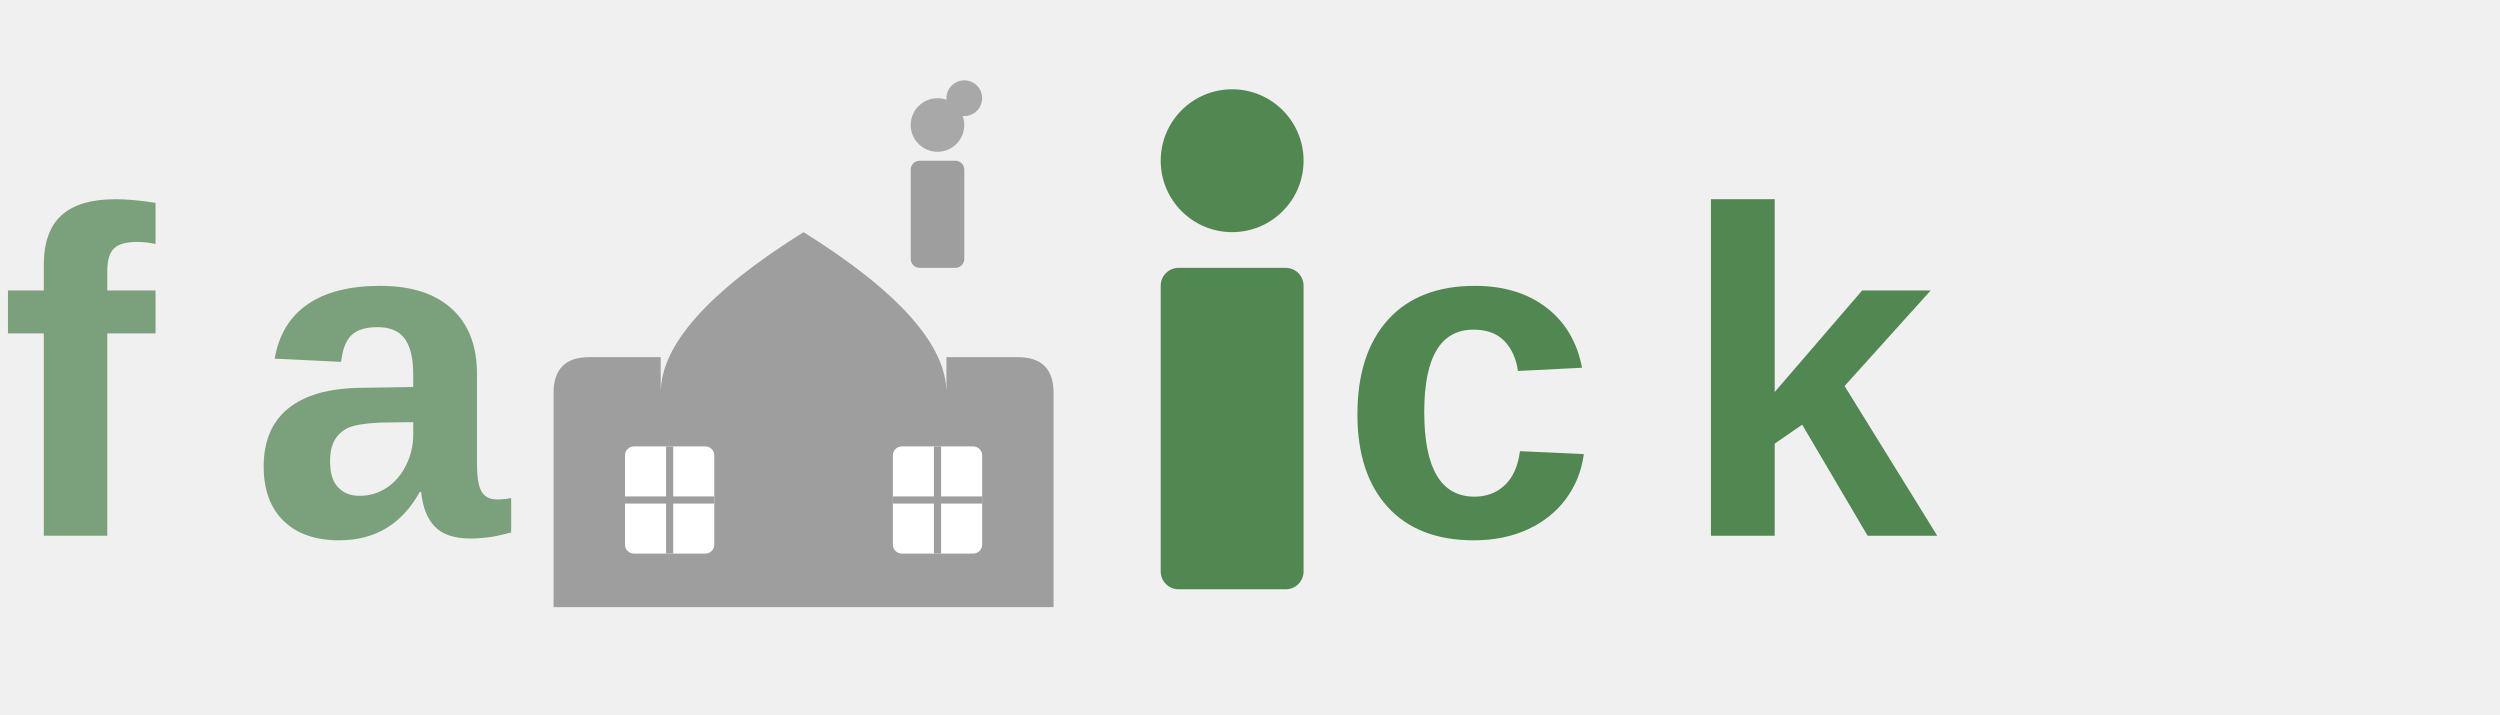
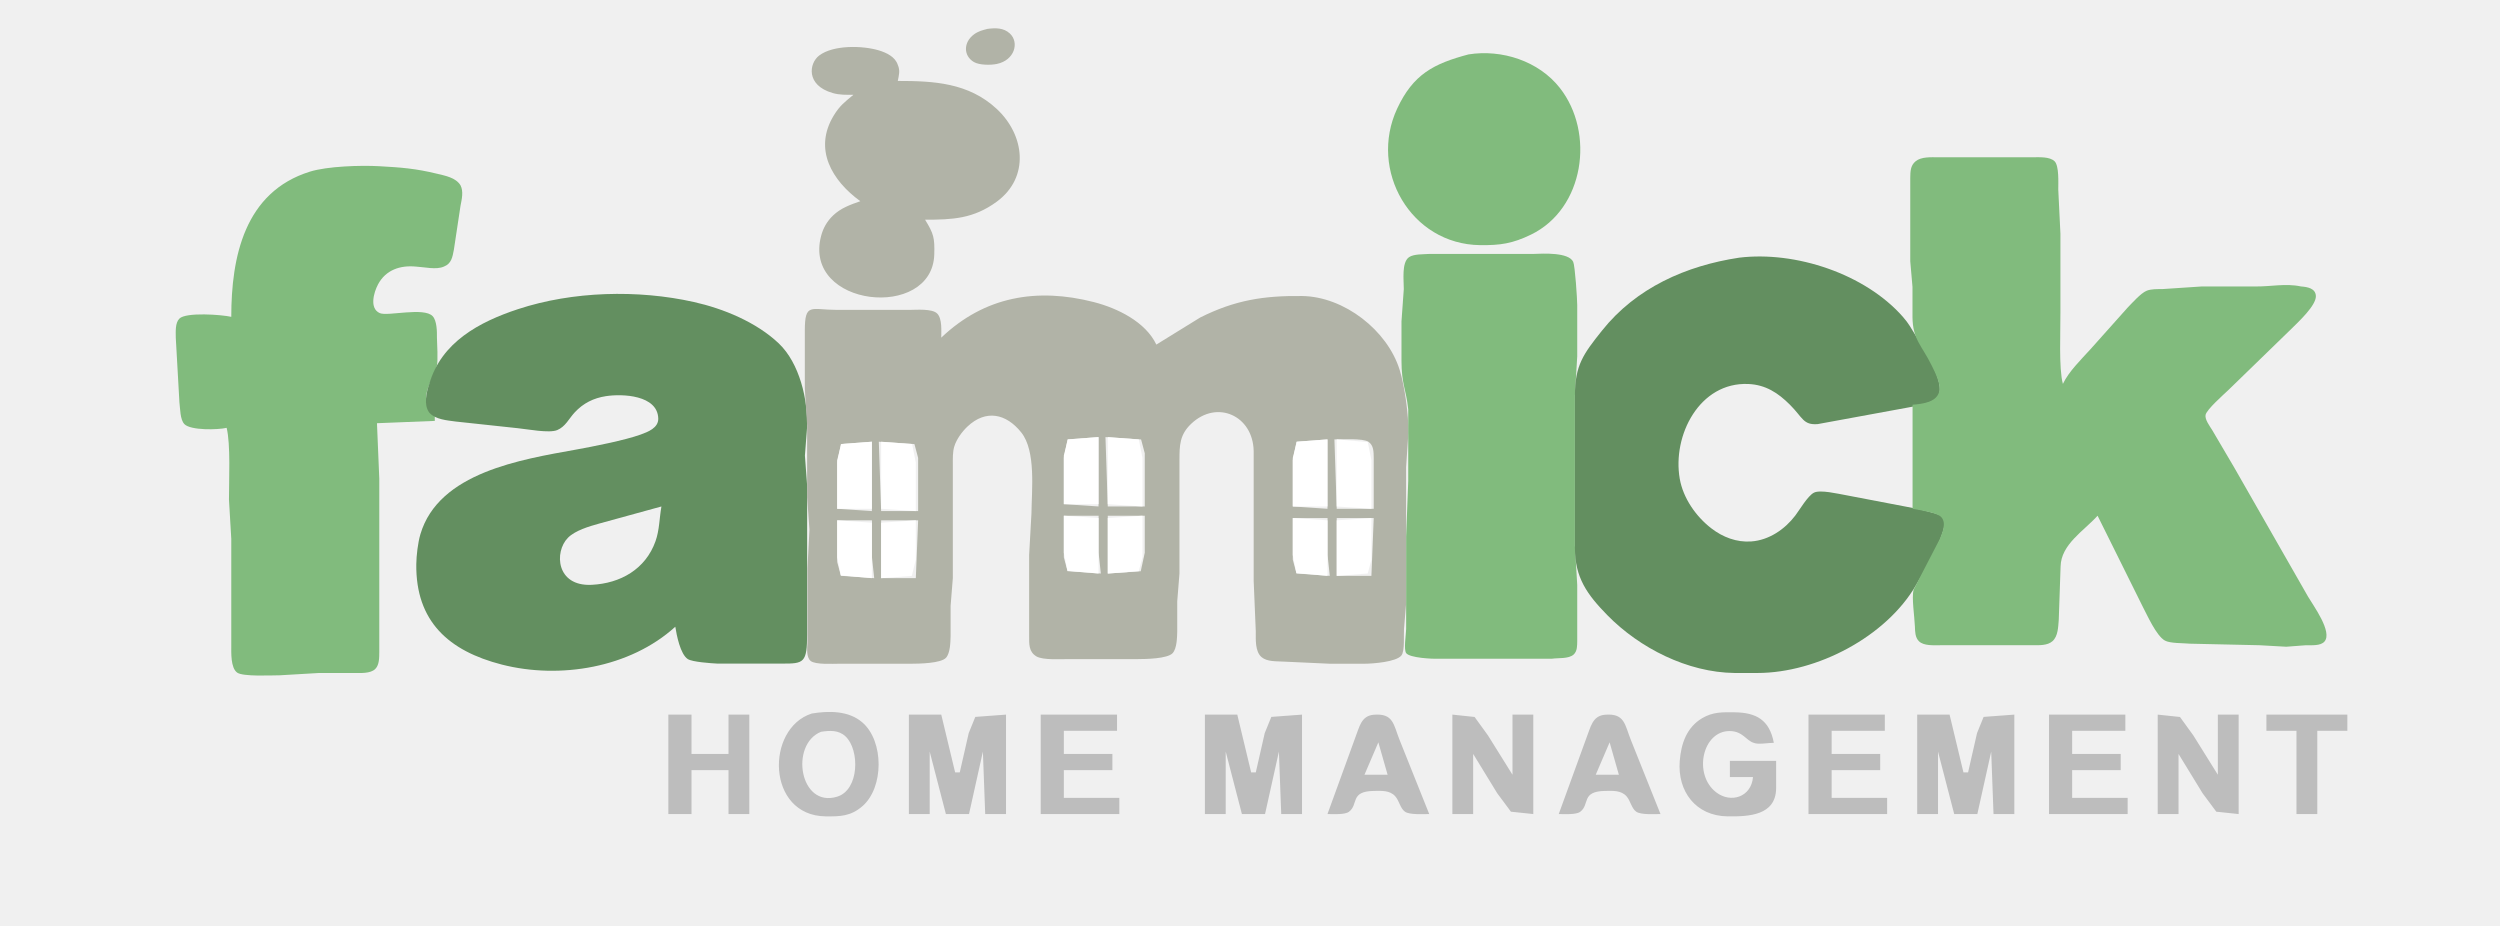
- <svg xmlns="http://www.w3.org/2000/svg" width="280" height="80" viewBox="0 0 280 80">
-   <text x="0" y="60" font-family="Arial Black, Arial, sans-serif" font-size="52" font-weight="900" fill="#7BA17C">f</text>
-   <text x="28" y="60" font-family="Arial Black, Arial, sans-serif" font-size="52" font-weight="900" fill="#7BA17C">a</text>
-   <g transform="translate(62, 12)">
-     <path d="M0 56 L0 32 Q0 28 4 28 L12 28 L12 32 Q12 24 28 14 Q44 24 44 32 L44 28 L52 28 Q56 28 56 32 L56 56" fill="#9E9E9E" stroke="none" />
-     <rect x="40" y="6" width="6" height="12" rx="1" fill="#9E9E9E" />
-     <g fill="#A8A8A8">
-       <circle cx="43" cy="2" r="3" />
-       <circle cx="46" cy="-1" r="2" />
-     </g>
-     <rect x="8" y="38" width="10" height="12" rx="1" fill="white" />
-     <line x1="13" y1="38" x2="13" y2="50" stroke="#9E9E9E" stroke-width="0.8" />
-     <line x1="8" y1="44" x2="18" y2="44" stroke="#9E9E9E" stroke-width="0.8" />
-     <rect x="38" y="38" width="10" height="12" rx="1" fill="white" />
-     <line x1="43" y1="38" x2="43" y2="50" stroke="#9E9E9E" stroke-width="0.8" />
-     <line x1="38" y1="44" x2="48" y2="44" stroke="#9E9E9E" stroke-width="0.8" />
-   </g>
-   <circle cx="138" cy="18" r="8" fill="#518751" />
-   <rect x="130" y="30" width="16" height="36" rx="2" fill="#518751" />
-   <text x="150" y="60" font-family="Arial Black, Arial, sans-serif" font-size="52" font-weight="900" fill="#518751">c</text>
-   <text x="188" y="60" font-family="Arial Black, Arial, sans-serif" font-size="52" font-weight="900" fill="#518751">k</text>
+ <svg xmlns="http://www.w3.org/2000/svg" version="1.1" width="3.316in" height="1.227in" viewBox="0 0 1081 400">
+   <path id="TheF" fill="#81bb7d" stroke="none" stroke-width="1" d="M 100.00,137.00            C 100.00,111.15 105.70,83.04 134.00,74.22              141.52,71.87 155.98,71.42 164.00,71.87              173.44,72.40 179.67,72.85 189.00,75.13              192.47,75.98 197.06,76.76 199.12,80.13              200.49,82.78 199.67,86.16 199.12,89.00              199.12,89.00 196.25,108.00 196.25,108.00              195.64,111.14 195.23,114.02 191.89,115.29              188.64,116.75 183.41,115.46 180.00,115.29              173.16,114.60 166.82,116.63 163.44,123.00              161.66,126.36 159.59,133.37 164.23,135.40              167.62,136.88 183.36,132.67 187.10,136.74              188.92,138.72 188.97,143.42 188.93,146.00              189.03,148.73 189.41,155.87 188.93,158.00              187.03,165.31 179.87,172.61 188.00,180.00              188.00,180.00 188.00,182.00 188.00,182.00              188.00,182.00 163.00,183.00 163.00,183.00              163.00,183.00 164.00,207.00 164.00,207.00              164.00,207.00 164.00,265.00 164.00,265.00              164.00,265.00 164.00,282.00 164.00,282.00              163.96,284.36 164.06,287.46 162.26,289.26              160.18,291.35 155.76,291.00 153.00,291.00              153.00,291.00 138.00,291.00 138.00,291.00              138.00,291.00 121.00,292.00 121.00,292.00              117.36,292.01 105.02,292.66 102.53,290.83              99.68,288.72 100.01,282.21 100.00,279.00              100.00,279.00 100.00,233.00 100.00,233.00              100.00,233.00 99.00,216.00 99.00,216.00              98.99,207.83 99.76,192.24 98.00,185.00              94.29,185.88 82.45,186.18 79.74,183.40              77.83,181.45 77.94,176.70 77.58,174.00              77.58,174.00 76.00,146.00 76.00,146.00              76.01,143.48 75.66,139.69 77.56,137.77              80.41,134.89 95.95,136.06 100.00,137.00 Z" />
+   <path id="TheA" fill="#638f60" stroke="none" stroke-width="1" d="M 292.00,271.00            C 272.49,288.75 242.14,293.80 217.00,287.37              194.03,281.49 179.72,268.69 180.00,244.00              180.05,240.15 180.69,234.68 181.78,231.00              189.70,204.27 225.43,198.68 249.00,194.42              256.42,193.09 270.19,190.37 277.00,187.91              280.18,186.76 284.74,185.02 284.63,180.96              284.34,170.83 269.16,170.19 262.00,171.30              256.68,172.12 252.21,174.33 248.52,178.30              245.99,181.01 244.53,184.48 240.91,185.98              237.46,187.41 228.06,185.57 224.00,185.17              224.00,185.17 197.00,182.27 197.00,182.27              193.41,181.76 188.30,181.45 185.63,178.43              183.12,175.14 184.34,169.70 185.63,166.00              190.80,148.00 207.25,139.18 224.00,133.67              247.59,125.90 275.84,125.17 300.00,130.58              312.84,133.45 327.06,139.32 336.71,148.46              345.72,157.00 349.43,172.88 348.96,185.00              348.96,185.00 348.04,197.00 348.04,197.00              348.04,197.00 349.00,210.00 349.00,210.00              349.00,210.00 349.00,274.00 349.00,274.00              348.98,286.70 347.68,286.98 338.00,286.94              338.00,286.94 310.15,286.94 310.15,286.94              307.48,286.80 299.35,286.26 297.39,284.98              294.17,282.88 292.57,274.68 292.00,271.00 Z            M 286.00,219.00            C 286.00,219.00 259.00,226.42 259.00,226.42              254.76,227.60 248.68,229.38 245.56,232.55              239.56,238.64 240.47,253.63 255.83,252.88              268.27,252.27 279.14,246.13 283.45,234.00              285.15,229.24 285.11,223.96 286.00,219.00 Z" />
+   <path id="TheM" fill="#b1b3a7" stroke="none" stroke-width="1" d="M 427.00,12.48            C 430.44,12.06 433.94,11.94 436.69,14.51              440.83,18.39 438.71,26.08 431.00,27.66              428.34,28.20 423.51,28.20 421.13,26.83              416.55,24.19 416.51,18.30 421.13,14.88              423.04,13.47 424.79,13.07 427.00,12.48 Z            M 369.00,41.00            C 365.84,40.99 363.09,41.11 360.00,40.21              348.40,36.86 349.79,27.35 354.23,23.99              360.34,19.37 372.97,19.67 380.00,21.78              383.32,22.78 387.10,24.58 388.20,28.04              389.32,30.50 388.67,32.63 388.20,35.00              403.60,35.00 418.74,35.71 430.99,47.10              443.11,58.38 445.36,76.65 430.99,87.21              420.92,94.61 411.80,95.00 400.00,95.00              403.74,101.07 404.18,102.88 403.98,110.00              403.19,138.70 346.92,132.88 355.05,102.00              355.97,98.54 357.60,95.71 360.18,93.21              363.53,89.97 367.71,88.50 372.00,87.00              359.76,78.11 351.65,64.57 360.48,50.00              363.08,45.70 365.25,44.11 369.00,41.00 Z            M 407.00,146.00            C 425.75,128.13 448.41,124.31 473.00,130.63              483.13,133.23 495.35,139.16 500.00,149.00              500.00,149.00 519.00,137.27 519.00,137.27              534.07,129.75 546.44,127.81 563.00,128.00              581.14,128.22 599.91,142.77 605.23,160.00              607.45,167.20 609.08,179.44 609.00,187.00              609.00,187.00 608.00,202.00 608.00,202.00              608.00,202.00 608.00,240.00 608.00,240.00              608.00,240.00 608.00,261.00 608.00,261.00              608.00,261.00 607.09,272.00 607.09,272.00              606.90,274.71 607.50,281.45 605.98,283.41              603.77,286.25 593.51,286.99 590.00,287.00              590.00,287.00 575.00,287.00 575.00,287.00              575.00,287.00 555.00,286.08 555.00,286.08              552.02,285.90 547.92,286.20 545.51,284.15              542.63,281.70 543.01,276.45 543.00,273.00              543.00,273.00 542.09,251.17 542.09,251.17              542.09,251.17 542.09,238.00 542.09,238.00              542.09,238.00 542.09,195.00 542.09,195.00              541.79,179.74 526.24,172.69 515.11,183.21              510.05,187.99 510.01,192.59 510.00,199.00              510.00,199.00 510.00,248.00 510.00,248.00              510.00,248.00 509.04,260.00 509.04,260.00              509.04,260.00 509.04,273.00 509.04,273.00              508.97,275.63 508.90,280.35 507.07,282.40              504.86,284.87 495.32,284.99 492.00,285.00              492.00,285.00 462.00,285.00 462.00,285.00              458.54,285.00 450.95,285.49 448.15,283.83              444.76,281.82 445.02,278.43 445.00,275.00              445.00,275.00 445.00,240.00 445.00,240.00              445.00,240.00 446.00,222.00 446.00,222.00              446.10,211.90 448.01,195.06 441.61,187.01              435.05,178.77 426.24,176.95 418.30,184.47              415.98,186.66 413.60,189.93 412.65,193.00              411.89,195.45 412.00,198.44 412.00,201.00              412.00,201.00 412.00,250.00 412.00,250.00              412.00,250.00 411.04,262.00 411.04,262.00              411.04,262.00 411.04,275.00 411.04,275.00              410.97,277.63 410.90,282.35 409.07,284.40              406.86,286.87 397.32,286.99 394.00,287.00              394.00,287.00 363.00,287.00 363.00,287.00              360.17,287.00 352.66,287.47 350.57,285.83              348.59,284.26 349.00,280.30 349.14,278.00              349.14,278.00 349.14,245.87 349.14,245.87              349.14,245.87 350.00,229.00 350.00,229.00              350.00,229.00 349.00,215.00 349.00,215.00              349.00,215.00 349.00,184.00 349.00,184.00              349.00,184.00 348.00,168.00 348.00,168.00              348.00,168.00 348.00,143.00 348.00,143.00              348.02,130.73 350.58,133.98 362.00,134.00              362.00,134.00 393.00,134.00 393.00,134.00              396.11,134.00 403.05,133.34 405.26,135.60              407.43,137.81 407.00,143.05 407.00,146.00 Z            M 475.00,189.00            C 475.00,189.00 461.60,190.02 461.60,190.02              461.60,190.02 460.00,198.00 460.00,198.00              460.00,198.00 460.00,218.00 460.00,218.00              460.00,218.00 475.00,219.00 475.00,219.00              475.00,219.00 475.00,189.00 475.00,189.00 Z            M 495.00,219.00            C 495.00,219.00 495.00,196.00 495.00,196.00              495.00,196.00 493.40,190.02 493.40,190.02              493.40,190.02 478.00,189.00 478.00,189.00              478.00,189.00 479.00,219.00 479.00,219.00              479.00,219.00 495.00,219.00 495.00,219.00 Z            M 574.00,190.00            C 574.00,190.00 560.60,191.02 560.60,191.02              560.60,191.02 559.00,199.00 559.00,199.00              559.00,199.00 559.00,219.00 559.00,219.00              559.00,219.00 574.00,220.00 574.00,220.00              574.00,220.00 574.00,190.00 574.00,190.00 Z            M 594.00,220.00            C 594.00,220.00 594.00,198.00 594.00,198.00              593.95,195.48 594.05,192.60 591.69,191.02              589.36,189.47 580.16,190.00 577.00,190.00              577.00,190.00 578.00,220.00 578.00,220.00              578.00,220.00 594.00,220.00 594.00,220.00 Z            M 377.00,191.00            C 377.00,191.00 363.60,192.02 363.60,192.02              363.60,192.02 362.00,200.00 362.00,200.00              362.00,200.00 362.00,220.00 362.00,220.00              362.00,220.00 377.00,221.00 377.00,221.00              377.00,221.00 377.00,191.00 377.00,191.00 Z            M 397.00,221.00            C 397.00,221.00 397.00,198.00 397.00,198.00              397.00,198.00 395.40,192.02 395.40,192.02              395.40,192.02 380.00,191.00 380.00,191.00              380.00,191.00 381.00,221.00 381.00,221.00              381.00,221.00 397.00,221.00 397.00,221.00 Z            M 475.04,223.00            C 475.04,223.00 460.00,223.00 460.00,223.00              460.00,223.00 460.00,241.00 460.00,241.00              460.00,241.00 461.60,246.98 461.60,246.98              461.60,246.98 476.00,248.00 476.00,248.00              476.00,248.00 475.04,239.00 475.04,239.00              475.04,239.00 475.04,223.00 475.04,223.00 Z            M 495.00,223.00            C 495.00,223.00 479.00,223.00 479.00,223.00              479.00,223.00 479.00,248.00 479.00,248.00              479.00,248.00 493.26,247.01 493.26,247.01              493.26,247.01 495.00,239.00 495.00,239.00              495.00,239.00 495.00,223.00 495.00,223.00 Z            M 574.04,224.00            C 574.04,224.00 559.00,224.00 559.00,224.00              559.00,224.00 559.00,242.00 559.00,242.00              559.00,242.00 560.60,247.98 560.60,247.98              560.60,247.98 575.00,249.00 575.00,249.00              575.00,249.00 574.04,240.00 574.04,240.00              574.04,240.00 574.04,224.00 574.04,224.00 Z            M 594.00,224.00            C 594.00,224.00 578.00,224.00 578.00,224.00              578.00,224.00 578.00,249.00 578.00,249.00              578.00,249.00 593.00,249.00 593.00,249.00              593.00,249.00 594.00,224.00 594.00,224.00 Z            M 377.04,225.00            C 377.04,225.00 362.00,225.00 362.00,225.00              362.00,225.00 362.00,243.00 362.00,243.00              362.00,243.00 363.60,248.98 363.60,248.98              363.60,248.98 378.00,250.00 378.00,250.00              378.00,250.00 377.04,241.00 377.04,241.00              377.04,241.00 377.04,225.00 377.04,225.00 Z            M 397.00,225.00            C 397.00,225.00 381.00,225.00 381.00,225.00              381.00,225.00 381.00,250.00 381.00,250.00              381.00,250.00 396.00,250.00 396.00,250.00              396.00,250.00 397.00,225.00 397.00,225.00 Z" />
+   <path id="TheI" fill="#81bb7d" stroke="none" stroke-width="1" d="M 635.00,23.52            C 649.38,21.24 665.31,26.36 674.47,38.01              689.70,57.37 685.12,90.23 662.00,101.45              654.01,105.33 648.71,106.10 640.00,106.00              609.96,105.64 591.75,73.58 604.12,47.00              611.06,32.10 619.90,27.54 635.00,23.52 Z            M 663.00,109.80            C 667.28,109.63 678.30,109.02 680.26,113.23              681.04,114.90 682.00,129.35 682.00,132.00              682.00,132.00 682.00,154.00 682.00,154.00              682.00,154.00 681.00,171.00 681.00,171.00              681.00,171.00 681.00,236.00 681.00,236.00              681.00,236.00 682.00,253.00 682.00,253.00              682.00,253.00 682.00,277.00 682.00,277.00              681.96,279.05 682.09,281.57 680.40,283.06              678.21,284.98 673.73,284.42 671.00,284.84              671.00,284.84 661.00,284.84 661.00,284.84              661.00,284.84 622.00,284.84 622.00,284.84              619.32,284.96 609.56,284.49 608.02,282.40              606.91,280.81 607.97,274.38 608.02,272.00              608.02,272.00 608.02,232.00 608.02,232.00              608.02,232.00 608.92,208.00 608.92,208.00              608.92,208.00 608.92,177.00 608.92,177.00              607.98,168.19 606.02,166.16 606.00,156.00              606.00,156.00 606.00,139.00 606.00,139.00              606.00,139.00 607.00,125.00 607.00,125.00              607.04,121.33 605.95,113.42 609.31,111.17              611.41,109.78 615.52,110.00 618.00,109.80              618.00,109.80 663.00,109.80 663.00,109.80 Z" />
+   <path id="TheC" fill="#638f60" stroke="none" stroke-width="1" d="M 752.00,111.42            C 776.35,108.45 806.47,118.41 822.81,137.00              825.51,140.08 826.20,141.73 828.28,145.00              831.62,150.24 840.07,163.61 838.65,169.89              837.64,174.34 830.77,174.79 827.00,175.85              827.00,175.85 786.00,183.38 786.00,183.38              779.67,183.90 779.52,180.54 773.98,175.02              768.84,169.88 763.45,166.37 756.00,166.04              734.85,165.11 723.06,188.29 726.32,207.00              727.78,215.40 733.33,223.34 740.00,228.47              744.95,232.29 750.97,234.59 757.28,234.12              764.90,233.56 771.72,228.92 776.26,222.96              778.23,220.36 781.61,214.50 784.30,213.06              787.01,211.62 794.79,213.54 798.00,214.08              798.00,214.08 829.00,220.01 829.00,220.01              830.88,220.52 838.38,222.15 839.39,223.01              841.94,225.14 840.34,229.47 839.39,232.00              836.28,240.22 832.80,245.57 828.50,253.00              815.57,275.31 785.66,290.96 760.00,291.00              760.00,291.00 750.00,291.00 750.00,291.00              729.73,290.76 709.00,280.27 695.01,266.00              686.25,257.05 681.02,249.76 681.00,237.00              681.00,237.00 681.00,171.00 681.00,171.00              681.02,157.92 684.66,153.06 692.67,143.00              707.44,124.42 729.07,114.89 752.00,111.42 Z" />
+   <path id="TheK" fill="#81bb7d" stroke="none" stroke-width="1" d="M 827.00,175.00            C 831.14,174.65 837.68,174.04 838.59,168.96              839.17,165.74 836.65,160.85 835.24,158.00              830.93,149.24 827.05,146.88 826.96,137.00              826.96,137.00 826.96,124.00 826.96,124.00              826.96,124.00 826.00,113.00 826.00,113.00              826.00,113.00 826.00,95.00 826.00,95.00              826.00,95.00 826.00,77.00 826.00,77.00              826.05,74.27 826.00,71.65 828.31,69.74              830.77,67.71 834.97,68.00 838.00,68.00              838.00,68.00 879.00,68.00 879.00,68.00              881.77,68.00 886.27,67.68 888.39,69.72              890.41,71.67 889.99,79.19 890.00,82.00              890.00,82.00 890.93,101.00 890.93,101.00              890.93,101.00 890.93,135.00 890.93,135.00              891.00,142.62 890.16,159.52 892.00,166.00              894.52,160.66 899.91,155.43 903.93,151.00              903.93,151.00 920.00,133.00 920.00,133.00              922.00,130.96 925.66,126.79 928.17,125.74              930.11,124.92 932.90,125.01 935.00,125.00              935.00,125.00 952.00,123.87 952.00,123.87              952.00,123.87 975.00,123.87 975.00,123.87              981.74,123.99 988.28,122.41 995.00,123.87              997.64,124.06 1001.30,124.63 1001.39,128.06              1001.49,132.14 993.80,139.20 991.00,142.00              991.00,142.00 963.54,168.67 963.54,168.67              961.49,170.63 954.14,177.08 953.69,179.42              953.31,181.39 955.57,184.37 956.58,186.00              956.58,186.00 965.99,202.00 965.99,202.00              965.99,202.00 998.01,258.00 998.01,258.00              1000.28,261.88 1008.68,273.26 1005.11,277.40              1003.39,279.39 999.40,278.95 997.00,279.01              997.00,279.01 988.58,279.65 988.58,279.65              988.58,279.65 977.00,279.00 977.00,279.00              977.00,279.00 946.91,278.33 946.91,278.33              943.96,278.04 938.41,278.26 936.10,276.98              932.37,274.91 928.44,265.94 926.36,262.00              926.36,262.00 907.00,223.00 907.00,223.00              901.03,229.61 891.18,235.38 891.00,245.00              891.00,245.00 890.21,268.00 890.21,268.00              889.95,271.02 889.94,275.10 887.49,277.26              885.30,279.19 881.74,278.99 879.00,279.00              879.00,279.00 839.00,279.00 839.00,279.00              836.24,279.00 831.82,279.35 829.74,277.26              828.10,275.63 828.09,273.15 828.01,271.00              827.86,266.66 826.55,258.53 827.42,255.00              827.42,255.00 838.80,233.00 838.80,233.00              839.87,230.26 841.75,226.15 839.39,223.58              837.59,221.64 829.82,220.53 827.00,220.00              827.00,220.00 827.00,175.00 827.00,175.00 Z" />
+   <path id="Windows" fill="white" stroke="none" stroke-width="1" d="M 460.00,218.00            C 460.00,218.00 460.00,197.00 460.00,197.00              460.00,197.00 461.74,189.99 461.74,189.99              461.74,189.99 475.00,189.00 475.00,189.00              475.00,189.00 475.00,218.00 475.00,218.00              475.00,218.00 460.00,218.00 460.00,218.00 Z            M 479.00,189.00            C 479.00,189.00 492.40,190.02 492.40,190.02              492.40,190.02 494.00,198.00 494.00,198.00              494.00,198.00 494.00,219.00 494.00,219.00              494.00,219.00 479.00,218.00 479.00,218.00              479.00,218.00 479.00,189.00 479.00,189.00 Z            M 559.00,219.00            C 559.00,219.00 559.00,198.00 559.00,198.00              559.00,198.00 560.74,190.99 560.74,190.99              560.74,190.99 574.00,190.00 574.00,190.00              574.00,190.00 574.00,219.00 574.00,219.00              574.00,219.00 559.00,219.00 559.00,219.00 Z            M 578.00,190.00            C 578.00,190.00 591.43,191.17 591.43,191.17              591.43,191.17 593.00,199.00 593.00,199.00              593.00,199.00 593.00,220.00 593.00,220.00              593.00,220.00 578.00,219.00 578.00,219.00              578.00,219.00 578.00,190.00 578.00,190.00 Z            M 362.00,220.00            C 362.00,220.00 362.00,199.00 362.00,199.00              362.00,199.00 363.74,191.99 363.74,191.99              363.74,191.99 377.00,191.00 377.00,191.00              377.00,191.00 377.00,220.00 377.00,220.00              377.00,220.00 362.00,220.00 362.00,220.00 Z            M 381.00,191.00            C 381.00,191.00 394.40,192.02 394.40,192.02              394.40,192.02 396.00,200.00 396.00,200.00              396.00,200.00 396.00,221.00 396.00,221.00              396.00,221.00 381.00,220.00 381.00,220.00              381.00,220.00 381.00,191.00 381.00,191.00 Z            M 460.00,223.00            C 460.00,223.00 475.00,224.00 475.00,224.00              475.00,224.00 475.00,248.00 475.00,248.00              475.00,248.00 461.57,246.83 461.57,246.83              461.57,246.83 460.00,239.00 460.00,239.00              460.00,239.00 460.00,223.00 460.00,223.00 Z            M 479.00,224.00            C 479.00,224.00 494.00,223.00 494.00,223.00              494.00,223.00 494.00,241.00 494.00,241.00              494.00,241.00 492.40,246.98 492.40,246.98              492.40,246.98 479.00,248.00 479.00,248.00              479.00,248.00 479.00,224.00 479.00,224.00 Z            M 559.00,224.00            C 559.00,224.00 574.00,225.00 574.00,225.00              574.00,225.00 574.00,249.00 574.00,249.00              574.00,249.00 560.57,247.83 560.57,247.83              560.57,247.83 559.00,240.00 559.00,240.00              559.00,240.00 559.00,224.00 559.00,224.00 Z            M 578.00,225.00            C 578.00,225.00 593.00,224.00 593.00,224.00              593.00,224.00 593.00,242.00 593.00,242.00              593.00,242.00 591.40,247.98 591.40,247.98              591.40,247.98 578.00,249.00 578.00,249.00              578.00,249.00 578.00,225.00 578.00,225.00 Z            M 362.00,225.00            C 362.00,225.00 377.00,226.00 377.00,226.00              377.00,226.00 377.00,250.00 377.00,250.00              377.00,250.00 363.57,248.83 363.57,248.83              363.57,248.83 362.00,241.00 362.00,241.00              362.00,241.00 362.00,225.00 362.00,225.00 Z            M 381.00,226.00            C 381.00,226.00 396.00,225.00 396.00,225.00              396.00,225.00 396.00,242.00 396.00,242.00              396.00,242.00 394.26,249.01 394.26,249.01              394.26,249.01 381.00,250.00 381.00,250.00              381.00,250.00 381.00,226.00 381.00,226.00 Z" />
+   <path id="HomeManagement" fill="#BDBDBD" stroke="None" stroke-width="1" d="M 351.00,308.53            C 358.36,307.32 366.95,307.23 372.90,312.39              382.25,320.50 382.25,340.50 372.90,348.61              367.85,352.98 363.26,353.07 357.00,353.00              331.41,352.70 330.92,314.97 351.00,308.53 Z            M 768.00,329.00            C 768.00,329.00 768.00,341.00 768.00,341.00              767.78,352.67 756.07,353.11 747.00,353.00              733.33,352.83 725.27,342.28 726.32,329.00              726.92,321.56 729.28,314.54 736.04,310.53              740.63,307.81 744.88,307.94 750.00,308.00              759.38,308.11 765.14,311.26 767.00,321.19              764.72,321.18 760.20,322.07 758.28,321.19              755.05,320.23 753.58,316.18 748.00,316.11              736.15,315.97 732.01,334.79 742.04,342.57              748.39,347.49 757.28,344.66 758.00,336.00              758.00,336.00 748.00,336.00 748.00,336.00              748.00,336.00 748.00,329.00 748.00,329.00              748.00,329.00 768.00,329.00 768.00,329.00 Z            M 289.00,309.00            C 289.00,309.00 299.00,309.00 299.00,309.00              299.00,309.00 299.00,326.00 299.00,326.00              299.00,326.00 315.00,326.00 315.00,326.00              315.00,326.00 315.00,309.00 315.00,309.00              315.00,309.00 324.00,309.00 324.00,309.00              324.00,309.00 324.00,352.00 324.00,352.00              324.00,352.00 315.00,352.00 315.00,352.00              315.00,352.00 315.00,333.00 315.00,333.00              315.00,333.00 299.00,333.00 299.00,333.00              299.00,333.00 299.00,352.00 299.00,352.00              299.00,352.00 289.00,352.00 289.00,352.00              289.00,352.00 289.00,309.00 289.00,309.00 Z            M 393.00,309.00            C 393.00,309.00 407.00,309.00 407.00,309.00              407.00,309.00 413.00,334.00 413.00,334.00              413.00,334.00 415.00,334.00 415.00,334.00              415.00,334.00 418.87,317.00 418.87,317.00              418.87,317.00 421.72,309.99 421.72,309.99              421.72,309.99 435.00,309.00 435.00,309.00              435.00,309.00 435.00,352.00 435.00,352.00              435.00,352.00 426.00,352.00 426.00,352.00              426.00,352.00 425.00,325.00 425.00,325.00              425.00,325.00 419.00,352.00 419.00,352.00              419.00,352.00 409.00,352.00 409.00,352.00              409.00,352.00 402.00,325.00 402.00,325.00              402.00,325.00 402.00,352.00 402.00,352.00              402.00,352.00 393.00,352.00 393.00,352.00              393.00,352.00 393.00,309.00 393.00,309.00 Z            M 450.00,309.00            C 450.00,309.00 483.00,309.00 483.00,309.00              483.00,309.00 483.00,316.00 483.00,316.00              483.00,316.00 460.00,316.00 460.00,316.00              460.00,316.00 460.00,326.00 460.00,326.00              460.00,326.00 481.00,326.00 481.00,326.00              481.00,326.00 481.00,333.00 481.00,333.00              481.00,333.00 460.00,333.00 460.00,333.00              460.00,333.00 460.00,345.00 460.00,345.00              460.00,345.00 484.00,345.00 484.00,345.00              484.00,345.00 484.00,352.00 484.00,352.00              484.00,352.00 450.00,352.00 450.00,352.00              450.00,352.00 450.00,309.00 450.00,309.00 Z            M 521.00,309.00            C 521.00,309.00 535.00,309.00 535.00,309.00              535.00,309.00 541.00,334.00 541.00,334.00              541.00,334.00 543.00,334.00 543.00,334.00              543.00,334.00 546.87,317.00 546.87,317.00              546.87,317.00 549.72,309.99 549.72,309.99              549.72,309.99 563.00,309.00 563.00,309.00              563.00,309.00 563.00,352.00 563.00,352.00              563.00,352.00 554.00,352.00 554.00,352.00              554.00,352.00 553.00,325.00 553.00,325.00              553.00,325.00 547.00,352.00 547.00,352.00              547.00,352.00 537.00,352.00 537.00,352.00              537.00,352.00 530.00,325.00 530.00,325.00              530.00,325.00 530.00,352.00 530.00,352.00              530.00,352.00 521.00,352.00 521.00,352.00              521.00,352.00 521.00,309.00 521.00,309.00 Z            M 574.00,352.00            C 574.00,352.00 586.00,319.00 586.00,319.00              587.81,314.47 588.49,309.50 594.04,309.05              602.57,308.36 602.52,313.30 605.20,320.00              605.20,320.00 618.00,352.00 618.00,352.00              615.41,352.00 609.54,352.40 607.51,350.98              605.44,349.53 605.06,346.28 603.30,344.31              600.92,341.65 597.27,341.95 594.00,342.00              583.59,342.18 587.53,347.84 583.30,351.01              581.47,352.38 576.33,352.00 574.00,352.00 Z            M 628.00,309.00            C 628.00,309.00 637.62,310.02 637.62,310.02              637.62,310.02 643.40,318.00 643.40,318.00              643.40,318.00 654.00,335.00 654.00,335.00              654.00,335.00 654.00,309.00 654.00,309.00              654.00,309.00 663.00,309.00 663.00,309.00              663.00,309.00 663.00,352.00 663.00,352.00              663.00,352.00 653.33,350.98 653.33,350.98              653.33,350.98 647.40,343.00 647.40,343.00              647.40,343.00 637.00,326.00 637.00,326.00              637.00,326.00 637.00,352.00 637.00,352.00              637.00,352.00 628.00,352.00 628.00,352.00              628.00,352.00 628.00,309.00 628.00,309.00 Z            M 674.00,352.00            C 674.00,352.00 686.00,319.00 686.00,319.00              687.81,314.47 688.49,309.50 694.04,309.05              702.57,308.36 702.52,313.30 705.20,320.00              705.20,320.00 718.00,352.00 718.00,352.00              715.41,352.00 709.54,352.40 707.51,350.98              705.44,349.53 705.06,346.28 703.30,344.31              700.92,341.65 697.27,341.95 694.00,342.00              683.59,342.18 687.53,347.84 683.30,351.01              681.47,352.38 676.33,352.00 674.00,352.00 Z            M 782.00,309.00            C 782.00,309.00 815.00,309.00 815.00,309.00              815.00,309.00 815.00,316.00 815.00,316.00              815.00,316.00 792.00,316.00 792.00,316.00              792.00,316.00 792.00,326.00 792.00,326.00              792.00,326.00 813.00,326.00 813.00,326.00              813.00,326.00 813.00,333.00 813.00,333.00              813.00,333.00 792.00,333.00 792.00,333.00              792.00,333.00 792.00,345.00 792.00,345.00              792.00,345.00 816.00,345.00 816.00,345.00              816.00,345.00 816.00,352.00 816.00,352.00              816.00,352.00 782.00,352.00 782.00,352.00              782.00,352.00 782.00,309.00 782.00,309.00 Z            M 829.00,309.00            C 829.00,309.00 843.00,309.00 843.00,309.00              843.00,309.00 849.00,334.00 849.00,334.00              849.00,334.00 851.00,334.00 851.00,334.00              851.00,334.00 854.87,317.00 854.87,317.00              854.87,317.00 857.72,309.99 857.72,309.99              857.72,309.99 871.00,309.00 871.00,309.00              871.00,309.00 871.00,352.00 871.00,352.00              871.00,352.00 862.00,352.00 862.00,352.00              862.00,352.00 861.00,325.00 861.00,325.00              861.00,325.00 855.00,352.00 855.00,352.00              855.00,352.00 845.00,352.00 845.00,352.00              845.00,352.00 838.00,325.00 838.00,325.00              838.00,325.00 838.00,352.00 838.00,352.00              838.00,352.00 829.00,352.00 829.00,352.00              829.00,352.00 829.00,309.00 829.00,309.00 Z            M 886.00,309.00            C 886.00,309.00 919.00,309.00 919.00,309.00              919.00,309.00 919.00,316.00 919.00,316.00              919.00,316.00 896.00,316.00 896.00,316.00              896.00,316.00 896.00,326.00 896.00,326.00              896.00,326.00 917.00,326.00 917.00,326.00              917.00,326.00 917.00,333.00 917.00,333.00              917.00,333.00 896.00,333.00 896.00,333.00              896.00,333.00 896.00,345.00 896.00,345.00              896.00,345.00 920.00,345.00 920.00,345.00              920.00,345.00 920.00,352.00 920.00,352.00              920.00,352.00 886.00,352.00 886.00,352.00              886.00,352.00 886.00,309.00 886.00,309.00 Z            M 933.00,309.00            C 933.00,309.00 942.62,310.02 942.62,310.02              942.62,310.02 948.40,318.00 948.40,318.00              948.40,318.00 959.00,335.00 959.00,335.00              959.00,335.00 959.00,309.00 959.00,309.00              959.00,309.00 968.00,309.00 968.00,309.00              968.00,309.00 968.00,352.00 968.00,352.00              968.00,352.00 958.33,350.98 958.33,350.98              958.33,350.98 952.40,343.00 952.40,343.00              952.40,343.00 942.00,326.00 942.00,326.00              942.00,326.00 942.00,352.00 942.00,352.00              942.00,352.00 933.00,352.00 933.00,352.00              933.00,352.00 933.00,309.00 933.00,309.00 Z            M 980.00,309.00            C 980.00,309.00 1015.00,309.00 1015.00,309.00              1015.00,309.00 1015.00,316.00 1015.00,316.00              1015.00,316.00 1002.00,316.00 1002.00,316.00              1002.00,316.00 1002.00,352.00 1002.00,352.00              1002.00,352.00 993.00,352.00 993.00,352.00              993.00,352.00 993.00,316.00 993.00,316.00              993.00,316.00 980.00,316.00 980.00,316.00              980.00,316.00 980.00,309.00 980.00,309.00 Z            M 355.00,316.43            C 341.42,321.91 345.75,349.48 361.98,344.49              371.62,341.53 371.79,324.25 365.61,318.43              362.59,315.59 358.77,315.87 355.00,316.43 Z            M 596.00,321.00            C 596.00,321.00 590.00,335.00 590.00,335.00              590.00,335.00 600.00,335.00 600.00,335.00              600.00,335.00 596.00,321.00 596.00,321.00 Z            M 696.00,321.00            C 696.00,321.00 690.00,335.00 690.00,335.00              690.00,335.00 700.00,335.00 700.00,335.00              700.00,335.00 696.00,321.00 696.00,321.00 Z" />
</svg>
